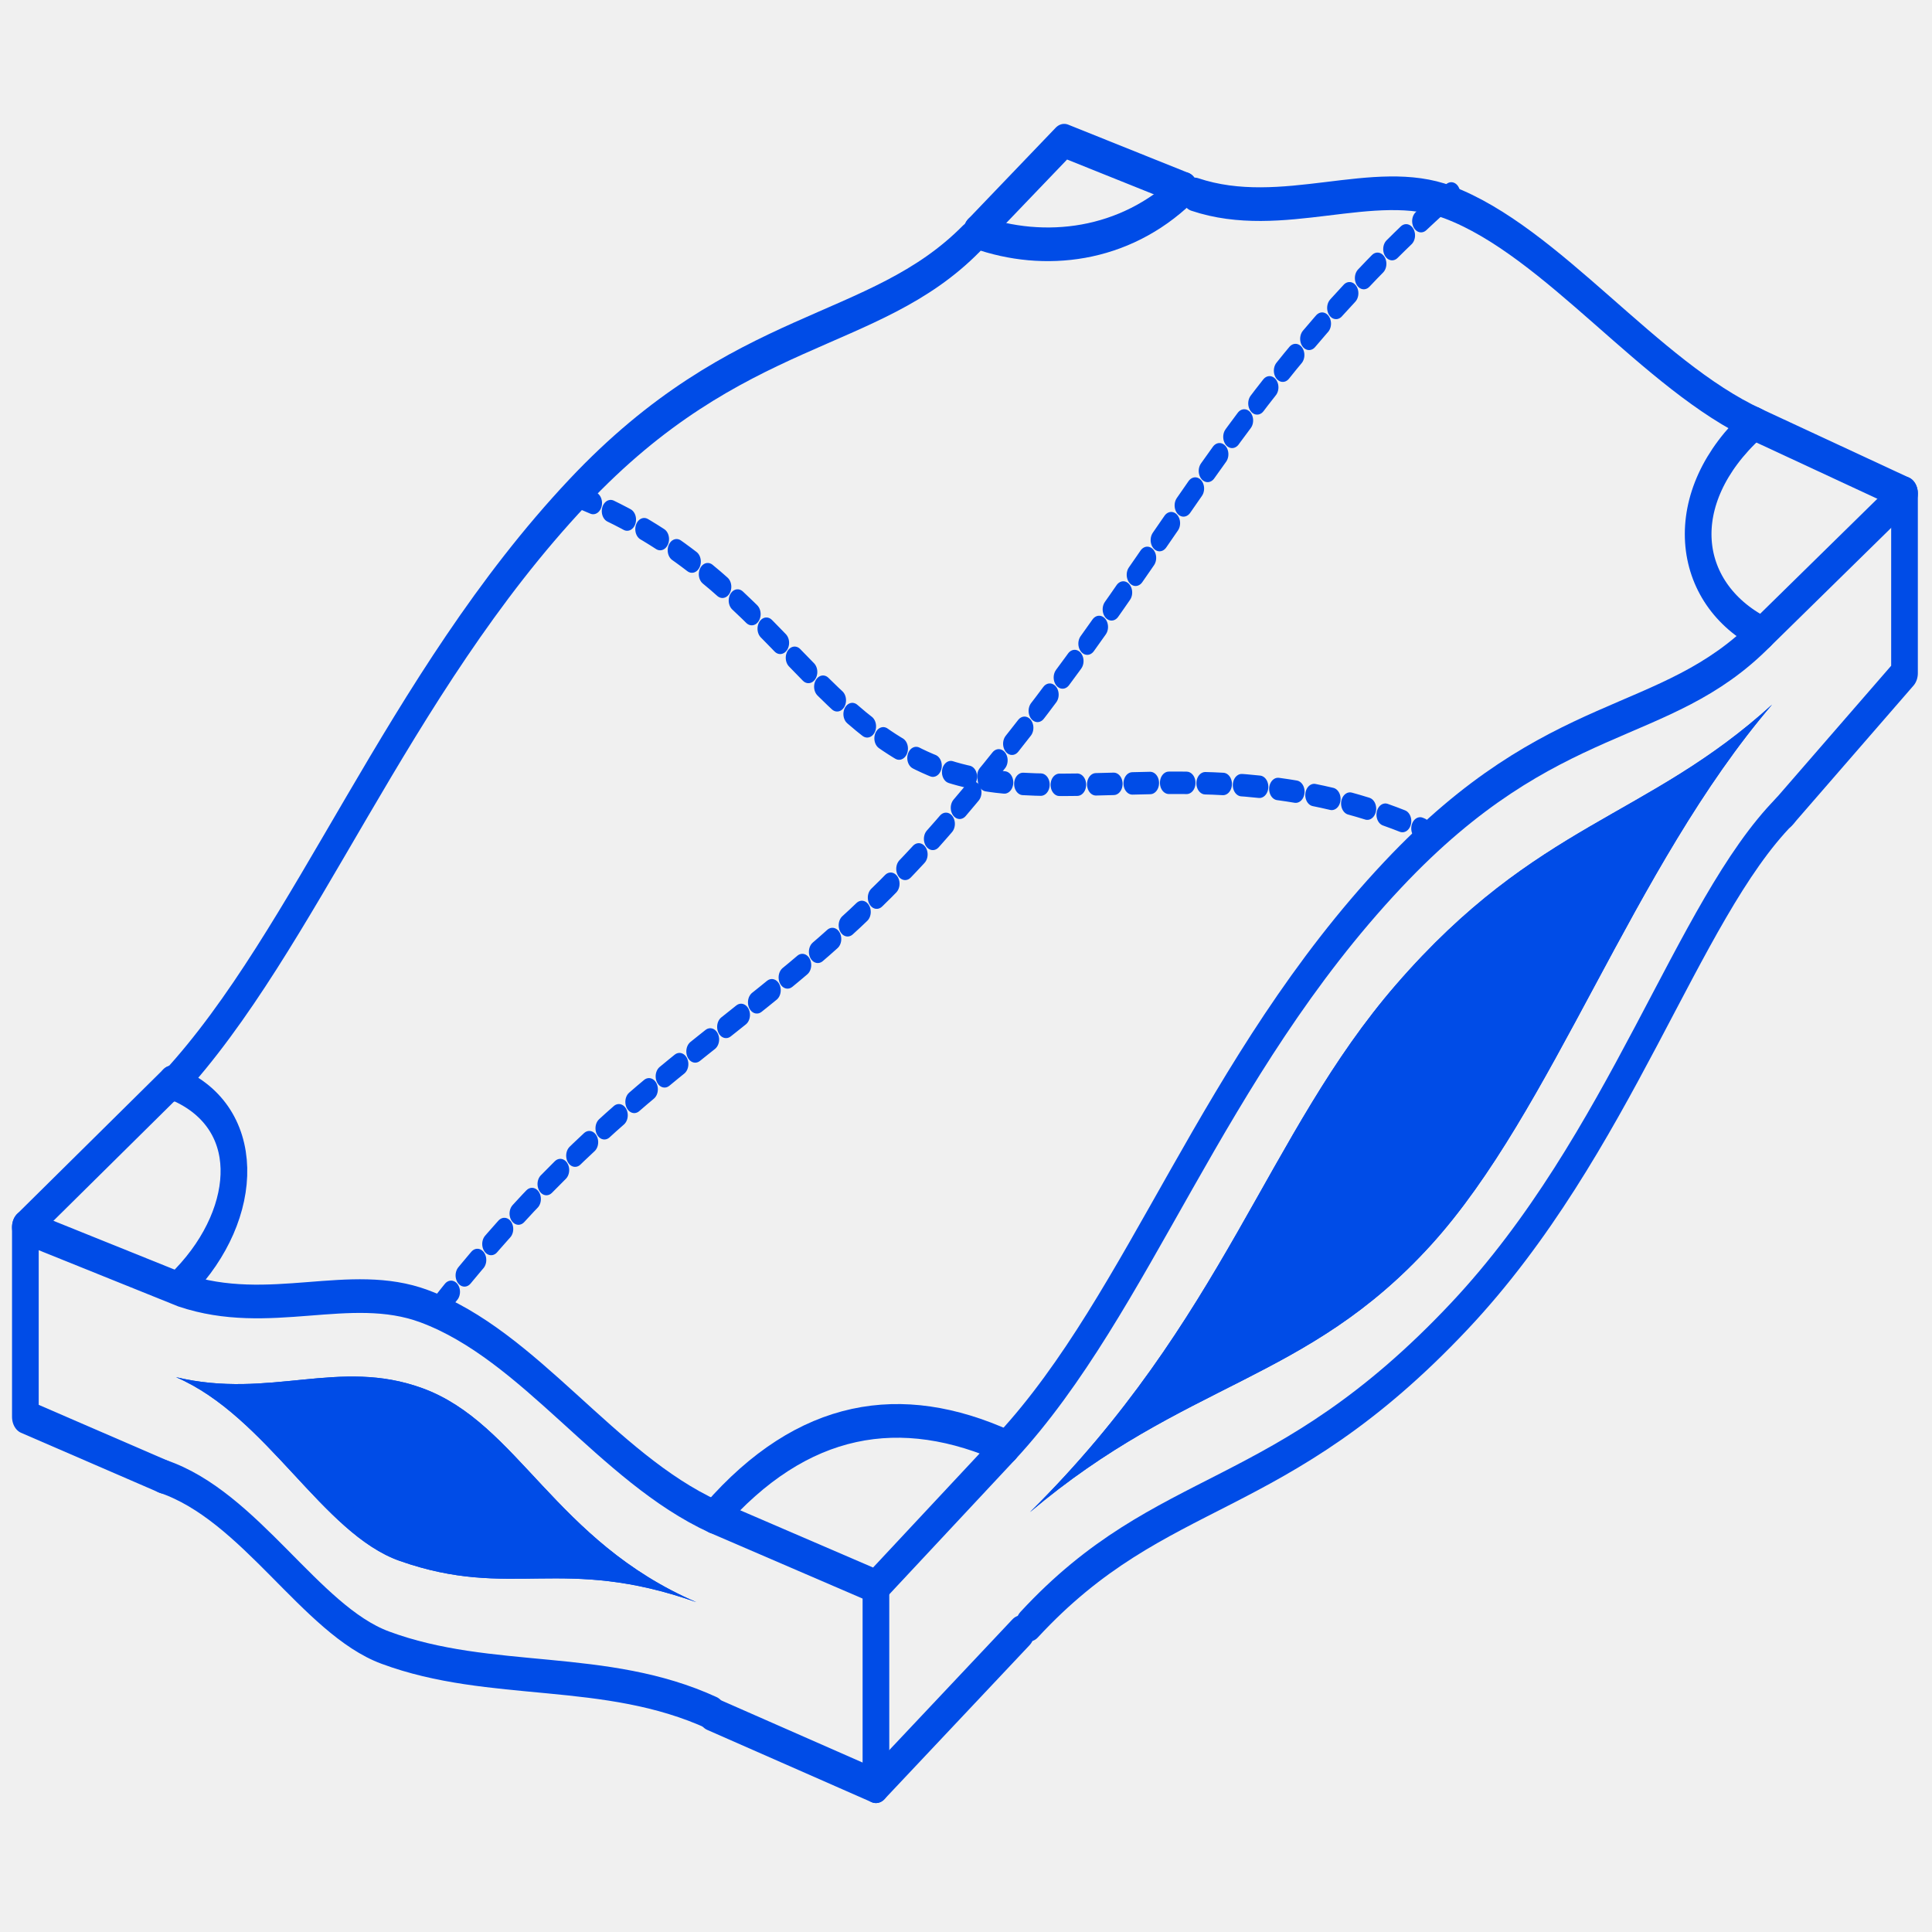
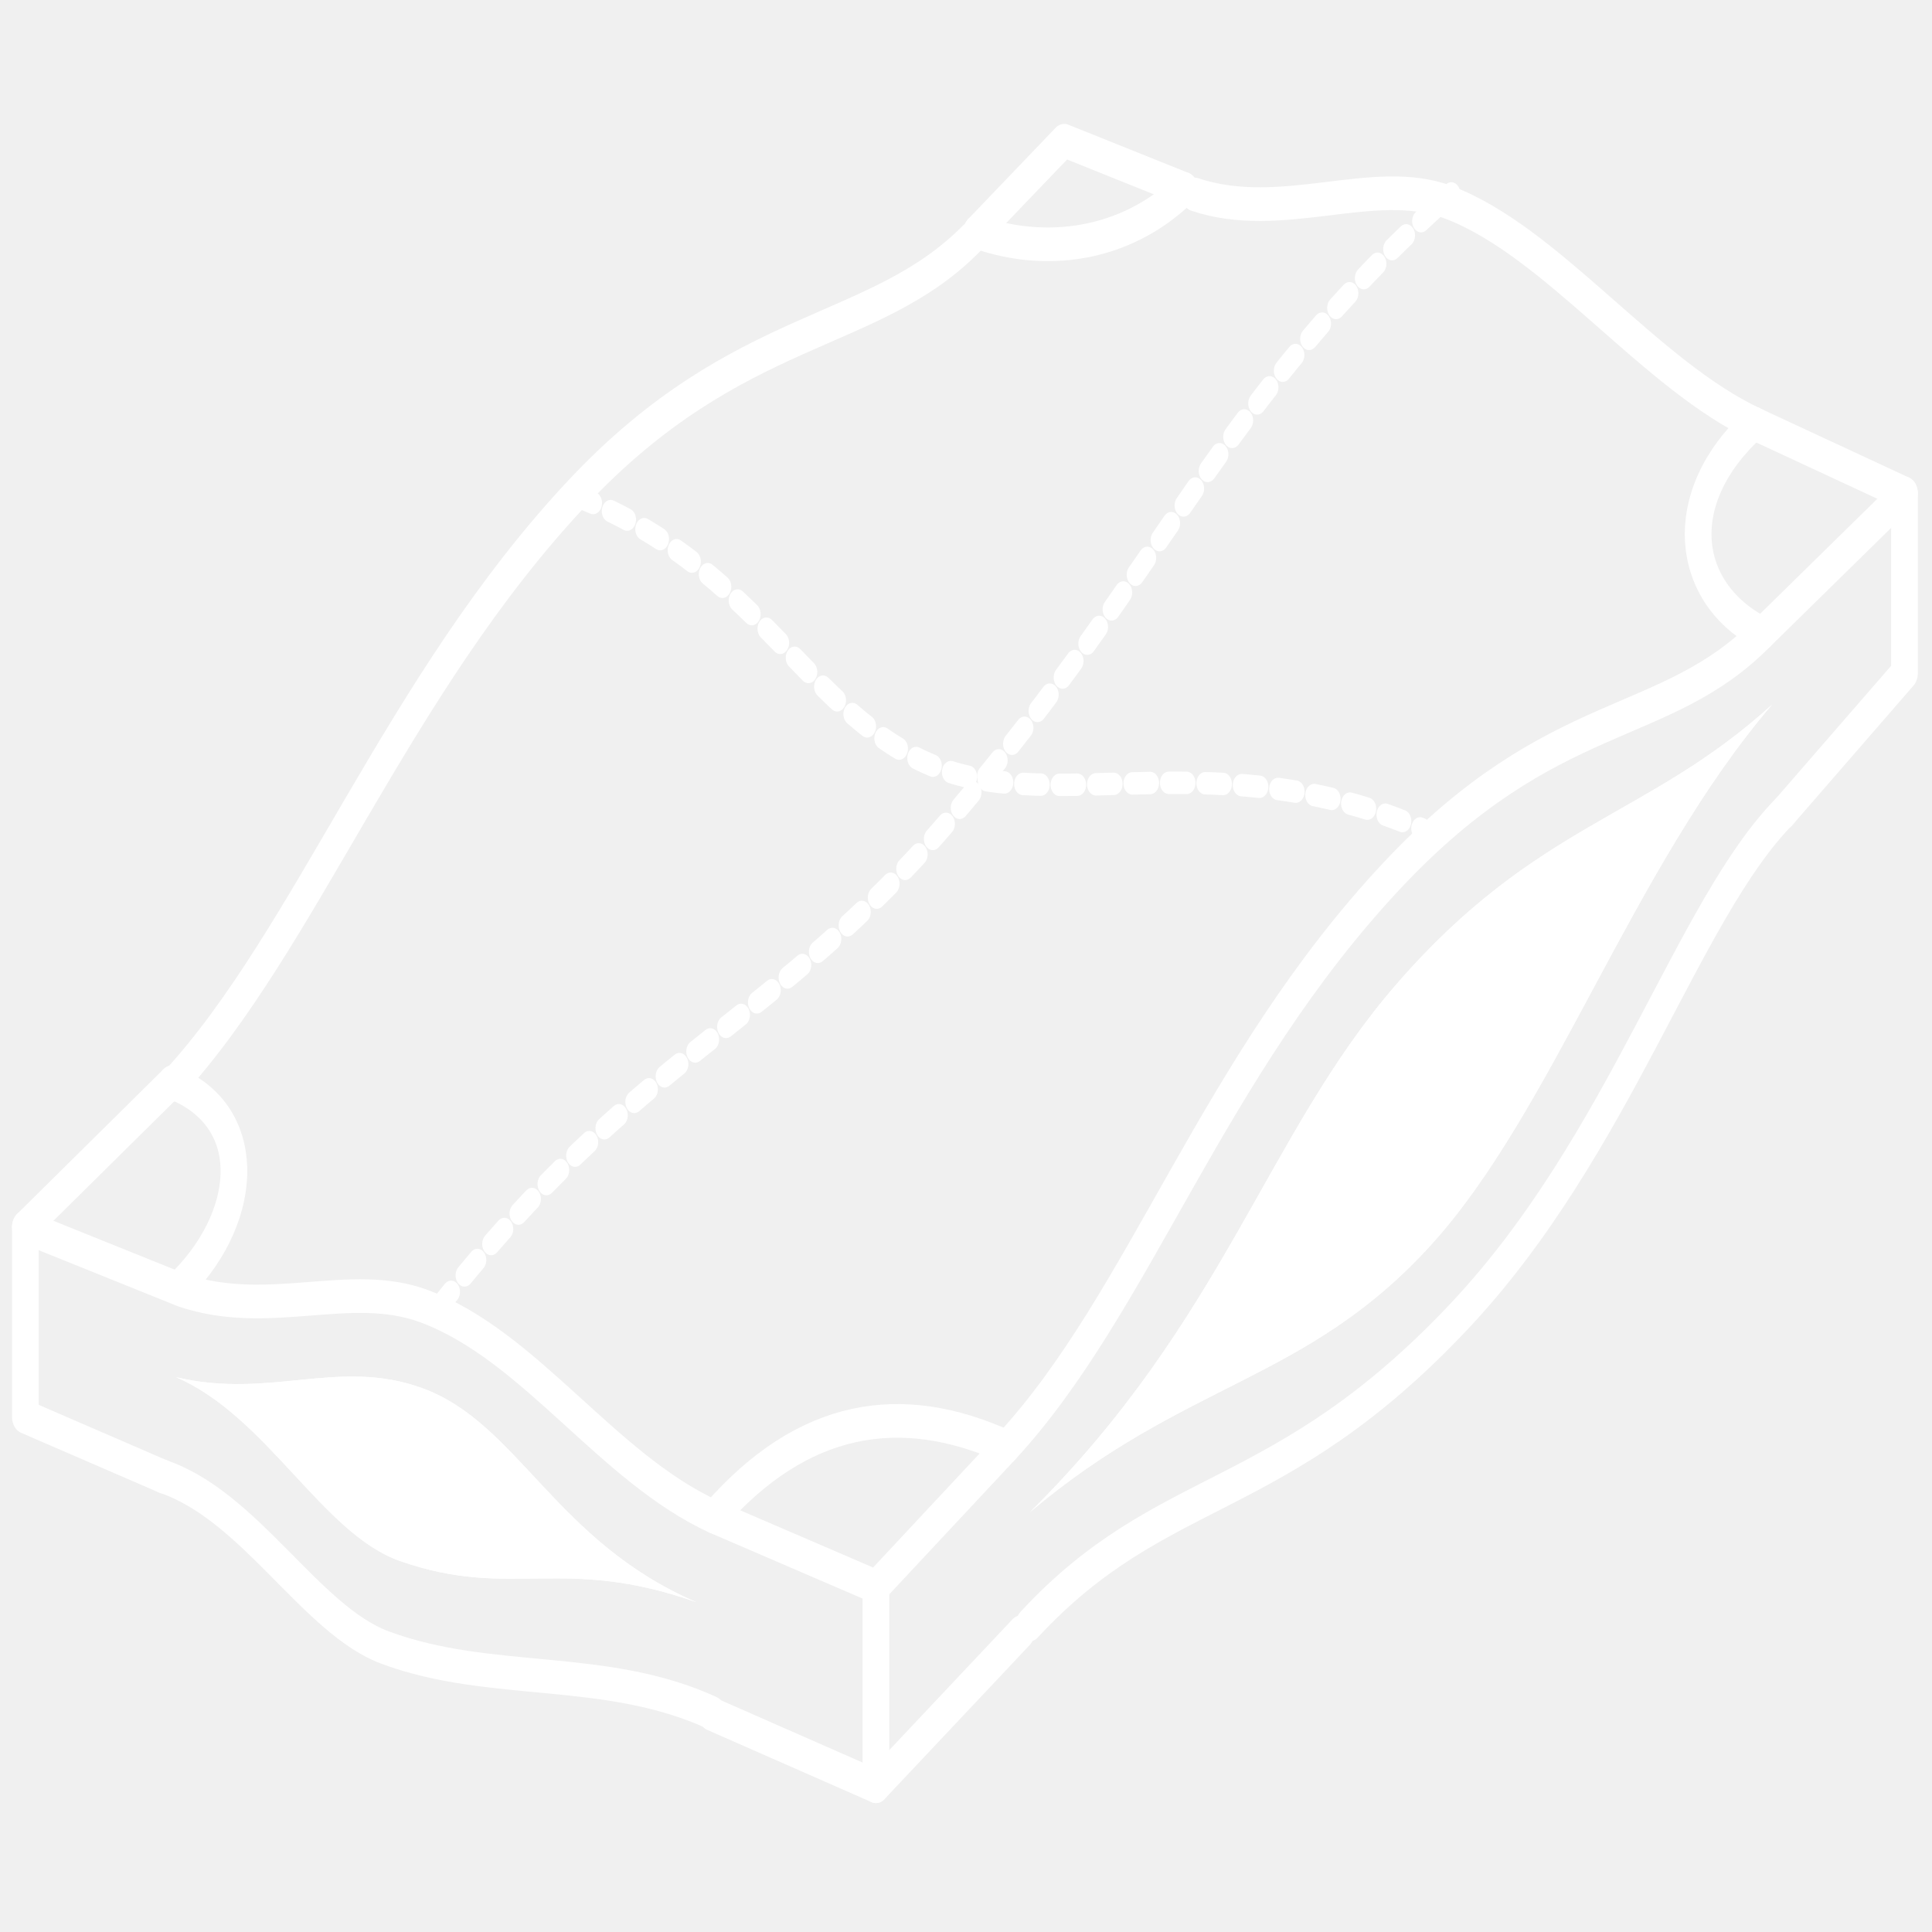
<svg xmlns="http://www.w3.org/2000/svg" width="100%" height="100%" viewBox="0 0 64 64" version="1.1" xml:space="preserve" style="fill-rule:evenodd;clip-rule:evenodd;stroke-linecap:round;stroke-linejoin:round;stroke-miterlimit:1.5;">
  <g transform="matrix(1.402632,0,0,1.769704,-16.22823,-26.11603)">
-     <path d="M25.179,24.042C29.541,25.399 30.643,28.172 33.691,29.118C36.547,30.004 40.448,28.634 45.156,30.28" style="fill:rgb(41,45,61);fill-opacity:0;stroke:rgb(0,76,231);stroke-width:0.42px;stroke-dasharray:0.42,0.021,0,0.42,0,0;" />
+     <path d="M25.179,24.042C29.541,25.399 30.643,28.172 33.691,29.118C36.547,30.004 40.448,28.634 45.156,30.28" style="fill:white;fill-opacity:0;stroke:white;stroke-width:0.42px;stroke-dasharray:0.42,0.021,0,0.42,0,0;" />
  </g>
  <g transform="matrix(1.402632,0,0,1.769704,-16.22823,-26.11603)">
-     <path d="M28.426,43.147C30.529,41.234 32.854,40.946 35.34,41.839L32.257,44.455L28.426,43.147" style="fill:rgb(41,45,61);fill-opacity:0;stroke:rgb(0,76,231);stroke-width:0.63px;" />
+     <path d="M28.426,43.147C30.529,41.234 32.854,40.946 35.34,41.839L32.257,44.455L28.426,43.147" style="fill:white;fill-opacity:0;stroke:white;stroke-width:0.63px;" />
  </g>
  <g transform="matrix(1.402632,0,0,1.769704,-16.22823,-26.11603)">
-     <path d="M15.626,35.019C17.585,35.62 17.488,37.454 15.907,38.756" style="fill:rgb(41,45,61);fill-opacity:0;stroke:rgb(0,76,231);stroke-width:0.63px;" />
+     <path d="M15.626,35.019C17.585,35.62 17.488,37.454 15.907,38.756" style="fill:white;fill-opacity:0;stroke:white;stroke-width:0.63px;" />
  </g>
  <g transform="matrix(1.402632,0,0,1.769704,-16.22823,-26.11603)">
-     <path d="M34.638,19.099C36.23,19.547 38.128,19.378 39.545,18.295" style="fill:rgb(41,45,61);fill-opacity:0;stroke:rgb(0,76,231);stroke-width:0.63px;" />
+     <path d="M34.638,19.099C36.23,19.547 38.128,19.378 39.545,18.295" style="fill:white;fill-opacity:0;stroke:white;stroke-width:0.63px;" />
  </g>
  <g transform="matrix(1.402632,0,0,1.769704,-16.22823,-26.11603)">
-     <path d="M34.638,19.099L36.703,17.391L39.545,18.295" style="fill:rgb(41,45,61);fill-opacity:0;stroke:rgb(0,76,231);stroke-width:0.63px;" />
+     <path d="M34.638,19.099L36.703,17.391L39.545,18.295" style="fill:white;fill-opacity:0;stroke:white;stroke-width:0.63px;" />
  </g>
  <g transform="matrix(1.402632,0,0,1.769704,-16.22823,-26.11603)">
-     <path d="M52.999,22.686C51.072,24.073 51.349,25.861 53.185,26.61L56.549,23.994" style="fill:rgb(41,45,61);fill-opacity:0;stroke:rgb(0,76,231);stroke-width:0.63px;" />
+     <path d="M52.999,22.686C51.072,24.073 51.349,25.861 53.185,26.61L56.549,23.994" style="fill:white;fill-opacity:0;stroke:white;stroke-width:0.63px;" />
  </g>
  <g transform="matrix(1.402632,0,0,1.769704,-16.22823,-26.11603)">
-     <path d="M52.999,22.686L56.549,23.994L56.549,27.358L53.685,29.972" style="fill:rgb(41,45,61);fill-opacity:0;stroke:rgb(0,76,231);stroke-width:0.63px;" />
+     <path d="M52.999,22.686L56.549,23.994L56.549,27.358L53.685,29.972" style="fill:white;fill-opacity:0;stroke:white;stroke-width:0.63px;" />
  </g>
  <g transform="matrix(1.402632,0,0,1.769704,-16.22823,-26.11603)">
-     <path d="M53.185,26.61C50.876,28.467 48.264,27.926 44.462,31.132C40.178,34.743 38.501,39.13 35.34,41.839" style="fill:rgb(41,45,61);fill-opacity:0;stroke:rgb(0,76,231);stroke-width:0.63px;" />
+     <path d="M53.185,26.61C50.876,28.467 48.264,27.926 44.462,31.132C40.178,34.743 38.501,39.13 35.34,41.839" style="fill:white;fill-opacity:0;stroke:white;stroke-width:0.63px;" />
  </g>
  <g transform="matrix(1.402632,0,0,1.769704,-15.47674,-20.22394)">
-     <path d="M53.185,26.61C50.876,28.467 49.308,32.854 45.506,36.059C41.223,39.67 38.501,39.13 35.34,41.839" style="fill:rgb(41,45,61);fill-opacity:0;stroke:rgb(0,76,231);stroke-width:0.63px;" />
+     <path d="M53.185,26.61C50.876,28.467 49.308,32.854 45.506,36.059C41.223,39.67 38.501,39.13 35.34,41.839" style="fill:white;fill-opacity:0;stroke:white;stroke-width:0.63px;" />
  </g>
  <g transform="matrix(1.402632,0,0,1.769704,-43.22804,-38.78063)">
-     <path d="M53.759,26.381C51.45,28.237 48.264,27.926 44.462,31.132C40.178,34.743 38.042,39.513 34.881,42.222" style="fill:rgb(0,76,231);fill-opacity:0;stroke:rgb(0,76,231);stroke-width:0.63px;" />
+     <path d="M53.759,26.381C51.45,28.237 48.264,27.926 44.462,31.132C40.178,34.743 38.042,39.513 34.881,42.222" style="fill:white;fill-opacity:0;stroke:white;stroke-width:0.63px;" />
  </g>
  <g transform="matrix(1.402632,0,0,1.769704,-16.22823,-26.11603)">
-     <path d="M32.257,44.455L32.257,48.193L28.374,46.84" style="fill:rgb(41,45,61);fill-opacity:0;stroke:rgb(0,76,231);stroke-width:0.63px;" />
+     <path d="M32.257,44.455L32.257,48.193L28.374,46.84" style="fill:white;fill-opacity:0;stroke:white;stroke-width:0.63px;" />
  </g>
  <g transform="matrix(1.402632,0,0,1.769704,-16.22823,-26.11603)">
-     <path d="M32.257,48.193L35.684,45.31" style="fill:none;stroke:rgb(0,76,231);stroke-width:0.63px;" />
+     <path d="M32.257,48.193L35.684,45.31" style="fill:none;stroke:white;stroke-width:0.63px;" />
  </g>
  <g transform="matrix(1.402632,0,0,1.769704,-16.22823,-26.11603)">
-     <path d="M15.626,35.019L12.169,37.728L12.169,41.279L15.439,42.401" style="fill:rgb(41,45,61);fill-opacity:0;stroke:rgb(0,76,231);stroke-width:0.63px;" />
+     <path d="M15.626,35.019L12.169,37.728L12.169,41.279L15.439,42.401" style="fill:white;fill-opacity:0;stroke:white;stroke-width:0.63px;" />
  </g>
  <g transform="matrix(1.402632,0,0,1.769704,-16.22823,-26.11603)">
-     <path d="M12.169,37.728L15.868,38.909C17.938,39.461 19.828,38.69 21.586,39.207C24.087,39.943 25.899,42.227 28.426,43.147" style="fill:rgb(41,45,61);fill-opacity:0;stroke:rgb(0,76,231);stroke-width:0.63px;" />
+     <path d="M12.169,37.728L15.868,38.909C17.938,39.461 19.828,38.69 21.586,39.207C24.087,39.943 25.899,42.227 28.426,43.147" style="fill:white;fill-opacity:0;stroke:white;stroke-width:0.63px;" />
  </g>
  <g transform="matrix(1.402632,0,0,1.769704,-16.2819,-19.61441)">
-     <path d="M15.447,38.718C17.518,39.27 18.948,41.408 20.705,41.924C23.206,42.66 25.899,42.227 28.426,43.147" style="fill:rgb(41,45,61);fill-opacity:0;stroke:rgb(0,76,231);stroke-width:0.63px;" />
+     <path d="M15.447,38.718C17.518,39.27 18.948,41.408 20.705,41.924C23.206,42.66 25.899,42.227 28.426,43.147" style="fill:white;fill-opacity:0;stroke:white;stroke-width:0.63px;" />
  </g>
  <g transform="matrix(1.402632,0,0,1.769704,17.69599,-62.55215)">
-     <path d="M15.6,38.986C17.671,39.537 19.83,38.606 21.586,39.131C24.048,39.866 26.358,42.38 28.886,43.301" style="fill:rgb(41,45,61);fill-opacity:0;stroke:rgb(0,76,231);stroke-width:0.63px;" />
+     <path d="M15.6,38.986C17.671,39.537 19.83,38.606 21.586,39.131C24.048,39.866 26.358,42.38 28.886,43.301" style="fill:white;fill-opacity:0;stroke:white;stroke-width:0.63px;" />
  </g>
  <g transform="matrix(1.402632,0,0,1.769704,-16.22823,-26.11603)">
-     <path d="M21.926,39.235C26.677,34.442 29.836,33.957 34.019,30.08C39.165,25.31 40.334,22.284 45.845,18.378" style="fill:rgb(41,45,61);fill-opacity:0;stroke:rgb(0,76,231);stroke-width:0.42px;stroke-dasharray:0.42,0.021,0,0.42,0,0;" />
+     <path d="M21.926,39.235C26.677,34.442 29.836,33.957 34.019,30.08C39.165,25.31 40.334,22.284 45.845,18.378" style="fill:white;fill-opacity:0;stroke:white;stroke-width:0.42px;stroke-dasharray:0.42,0.021,0,0.42,0,0;" />
  </g>
  <g transform="matrix(1.402632,0,0,1.769704,-16.22823,-26.11603)">
-     <path d="M15.727,40.536C17.955,40.956 19.568,40.168 21.551,40.744C23.807,41.399 24.677,43.606 28.011,44.746C24.832,43.86 23.653,44.711 21.01,43.975C19.183,43.465 17.876,41.268 15.727,40.536Z" style="fill:rgb(0,76,231);" />
-     <path d="M15.727,40.536C17.955,40.956 19.568,40.168 21.551,40.744C23.807,41.399 24.677,43.606 28.011,44.746C24.832,43.86 23.653,44.711 21.01,43.975C19.183,43.465 17.876,41.268 15.727,40.536ZM17.53,41.038C17.99,41.361 18.421,41.724 18.84,42.082C19.606,42.737 20.319,43.381 21.169,43.617C22.424,43.967 23.332,43.935 24.303,43.926C24.681,43.922 25.068,43.921 25.483,43.941C24.935,43.577 24.466,43.193 24.028,42.822C23.167,42.093 22.446,41.407 21.387,41.099C20.47,40.833 19.637,40.891 18.777,40.958C18.37,40.99 17.957,41.024 17.53,41.038Z" style="fill:rgb(0,76,231);" />
+     <path d="M15.727,40.536C17.955,40.956 19.568,40.168 21.551,40.744C23.807,41.399 24.677,43.606 28.011,44.746C24.832,43.86 23.653,44.711 21.01,43.975C19.183,43.465 17.876,41.268 15.727,40.536Z" style="fill:white;" />
+     <path d="M15.727,40.536C17.955,40.956 19.568,40.168 21.551,40.744C23.807,41.399 24.677,43.606 28.011,44.746C24.832,43.86 23.653,44.711 21.01,43.975C19.183,43.465 17.876,41.268 15.727,40.536ZM17.53,41.038C17.99,41.361 18.421,41.724 18.84,42.082C19.606,42.737 20.319,43.381 21.169,43.617C22.424,43.967 23.332,43.935 24.303,43.926C24.681,43.922 25.068,43.921 25.483,43.941C24.935,43.577 24.466,43.193 24.028,42.822C23.167,42.093 22.446,41.407 21.387,41.099C20.47,40.833 19.637,40.891 18.777,40.958C18.37,40.99 17.957,41.024 17.53,41.038Z" style="fill:white;" />
  </g>
  <g transform="matrix(1.402632,0,0,1.769704,-16.22823,-26.11603)">
-     <path d="M35.895,43.062C39.575,40.599 42.42,40.63 45.364,38.063C48.246,35.55 50.123,30.993 53.422,27.946C50.467,30.078 47.869,30.147 44.545,33.185C41.484,35.983 40.483,39.466 35.895,43.062Z" style="fill:rgb(0,76,231);" />
-     <path d="M35.895,43.062C40.483,39.466 41.484,35.983 44.545,33.185C47.869,30.147 50.467,30.078 53.422,27.946C50.123,30.993 48.246,35.55 45.364,38.063C42.42,40.63 39.575,40.599 35.895,43.062ZM38.714,41.077C39.393,40.778 40.049,40.522 40.689,40.264C42.18,39.662 43.585,39.051 45.011,37.808C46.428,36.572 47.594,34.83 48.816,33.026C49.57,31.911 50.345,30.772 51.205,29.706C50.875,29.865 50.546,30.015 50.215,30.165C48.549,30.919 46.854,31.652 44.907,33.433C43.396,34.813 42.398,36.365 41.207,38.012C40.491,39.004 39.707,40.03 38.714,41.077Z" style="fill:rgb(0,76,231);" />
+     <path d="M35.895,43.062C39.575,40.599 42.42,40.63 45.364,38.063C48.246,35.55 50.123,30.993 53.422,27.946C50.467,30.078 47.869,30.147 44.545,33.185C41.484,35.983 40.483,39.466 35.895,43.062Z" style="fill:white;" />
+     <path d="M35.895,43.062C40.483,39.466 41.484,35.983 44.545,33.185C47.869,30.147 50.467,30.078 53.422,27.946C50.123,30.993 48.246,35.55 45.364,38.063C42.42,40.63 39.575,40.599 35.895,43.062ZM38.714,41.077C39.393,40.778 40.049,40.522 40.689,40.264C42.18,39.662 43.585,39.051 45.011,37.808C46.428,36.572 47.594,34.83 48.816,33.026C49.57,31.911 50.345,30.772 51.205,29.706C50.875,29.865 50.546,30.015 50.215,30.165C48.549,30.919 46.854,31.652 44.907,33.433C43.396,34.813 42.398,36.365 41.207,38.012C40.491,39.004 39.707,40.03 38.714,41.077Z" style="fill:white;" />
  </g>
</svg>
